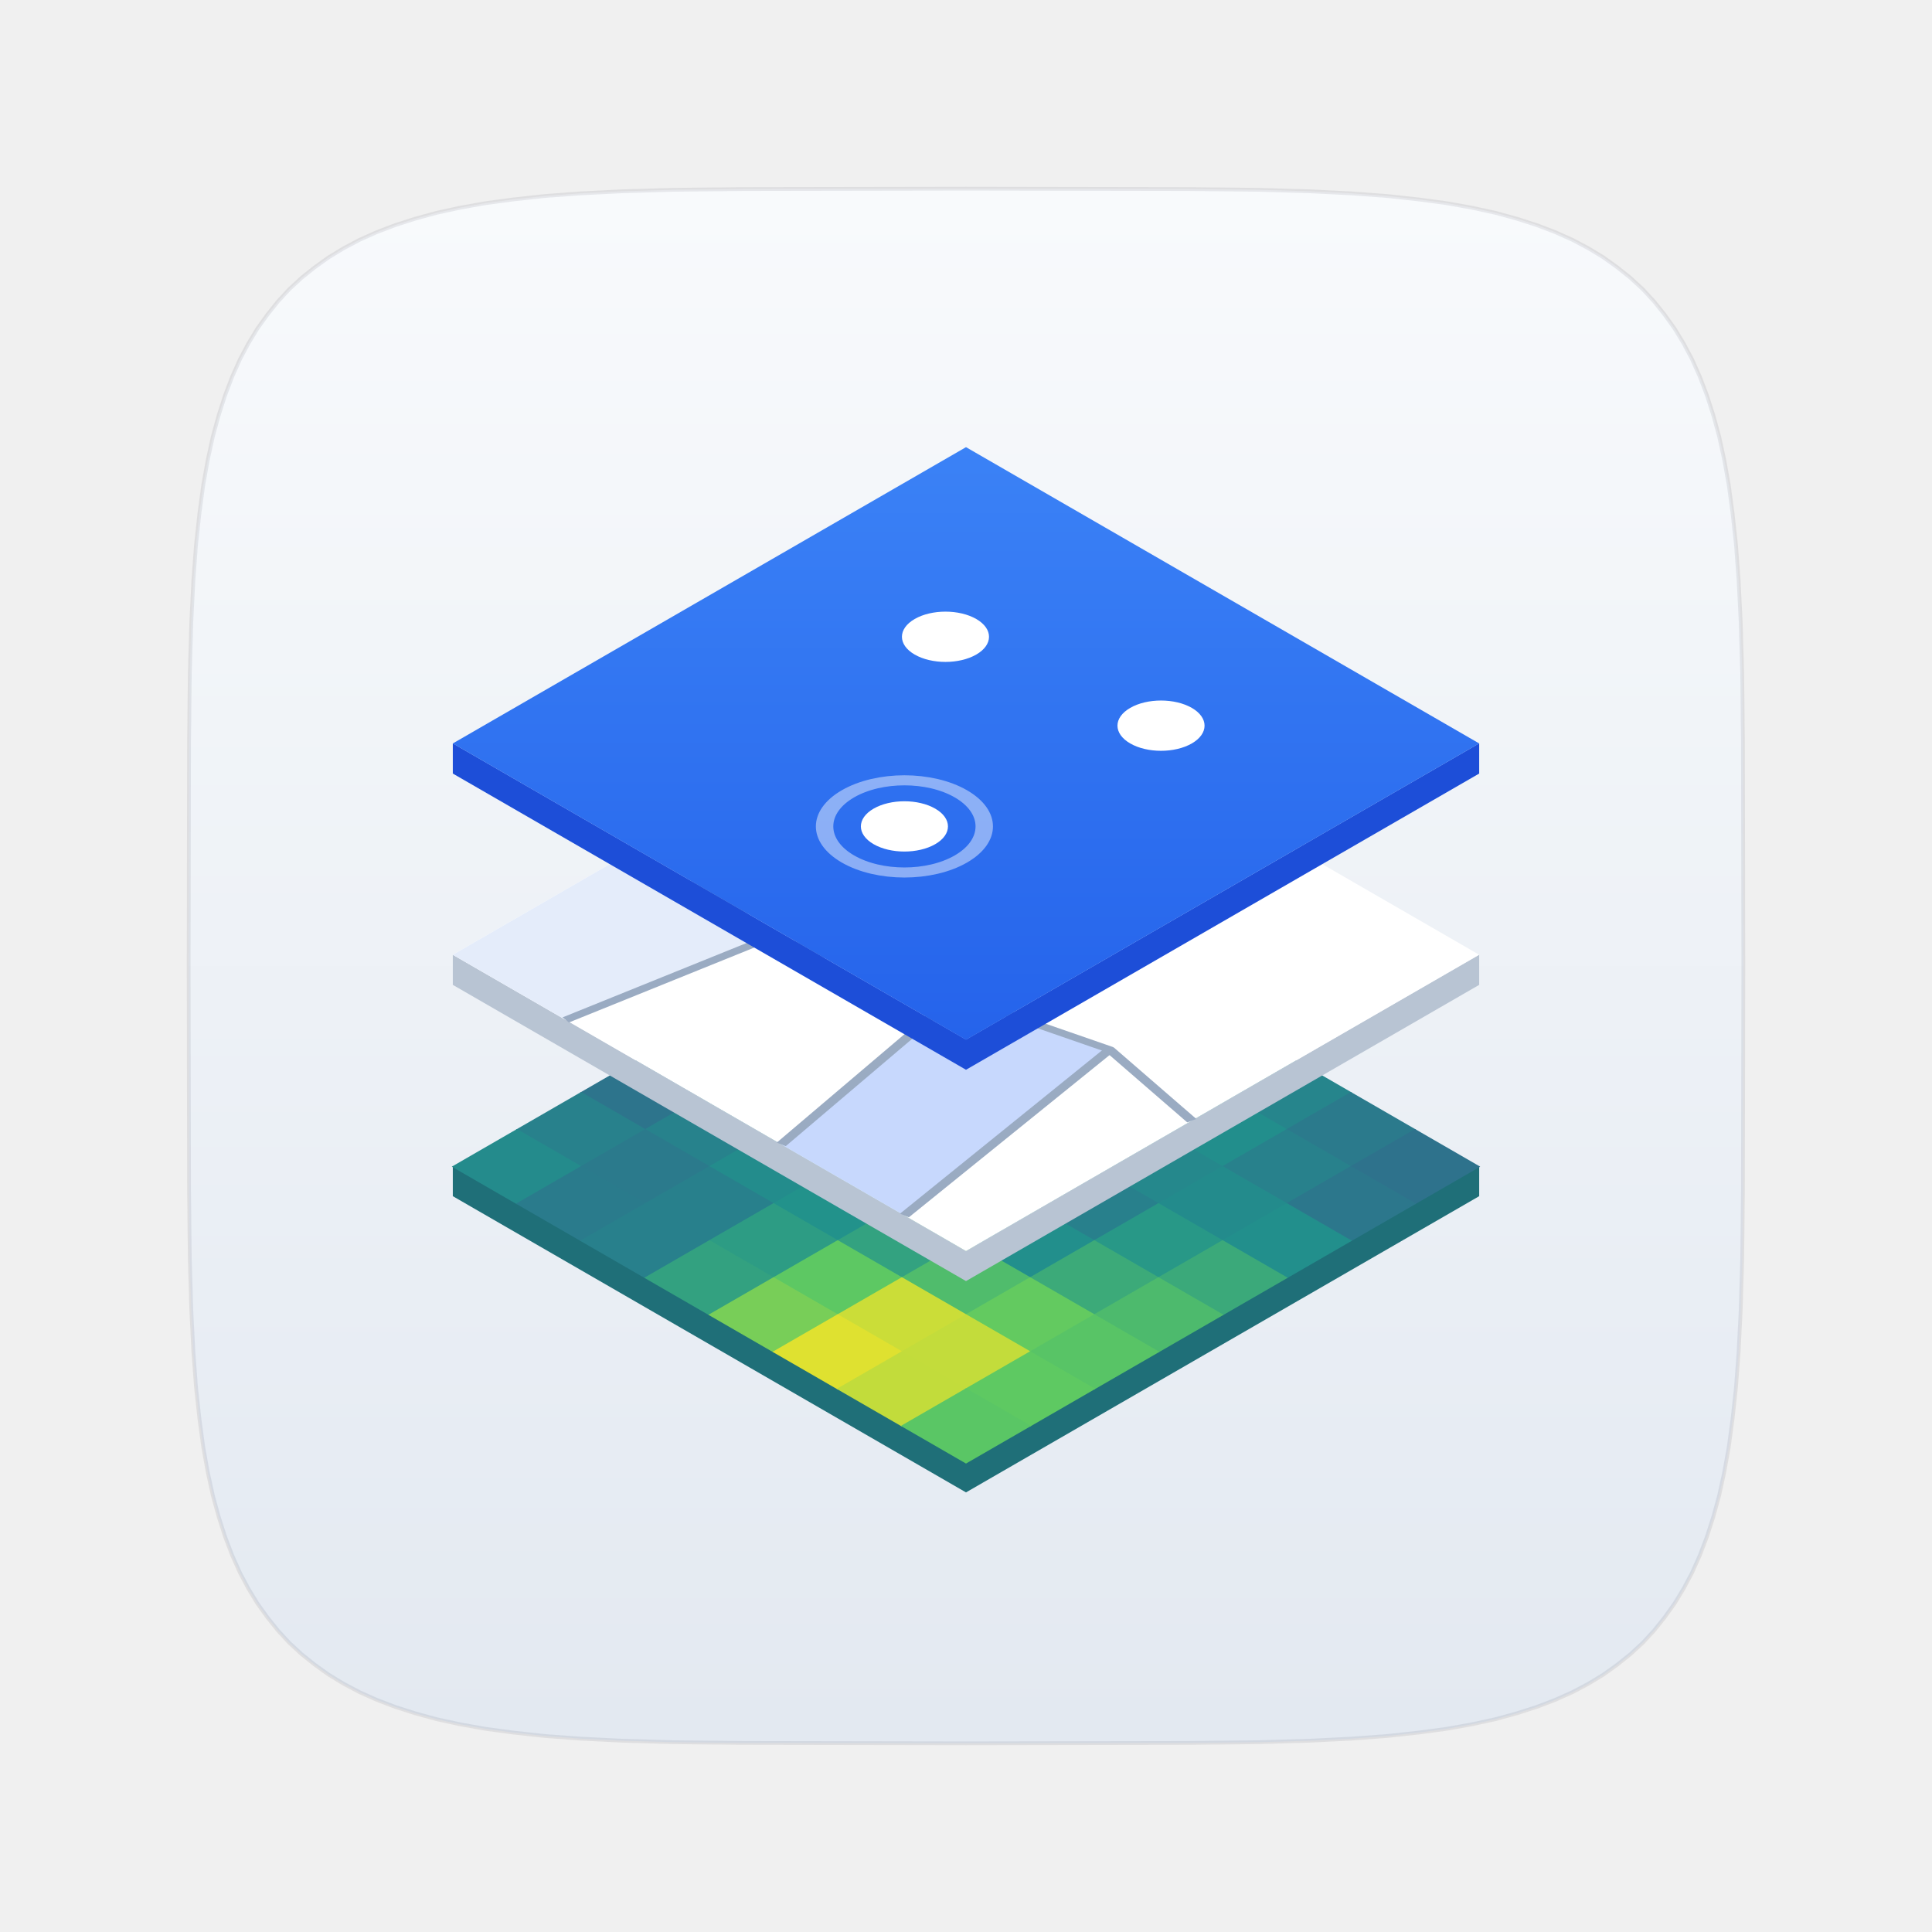
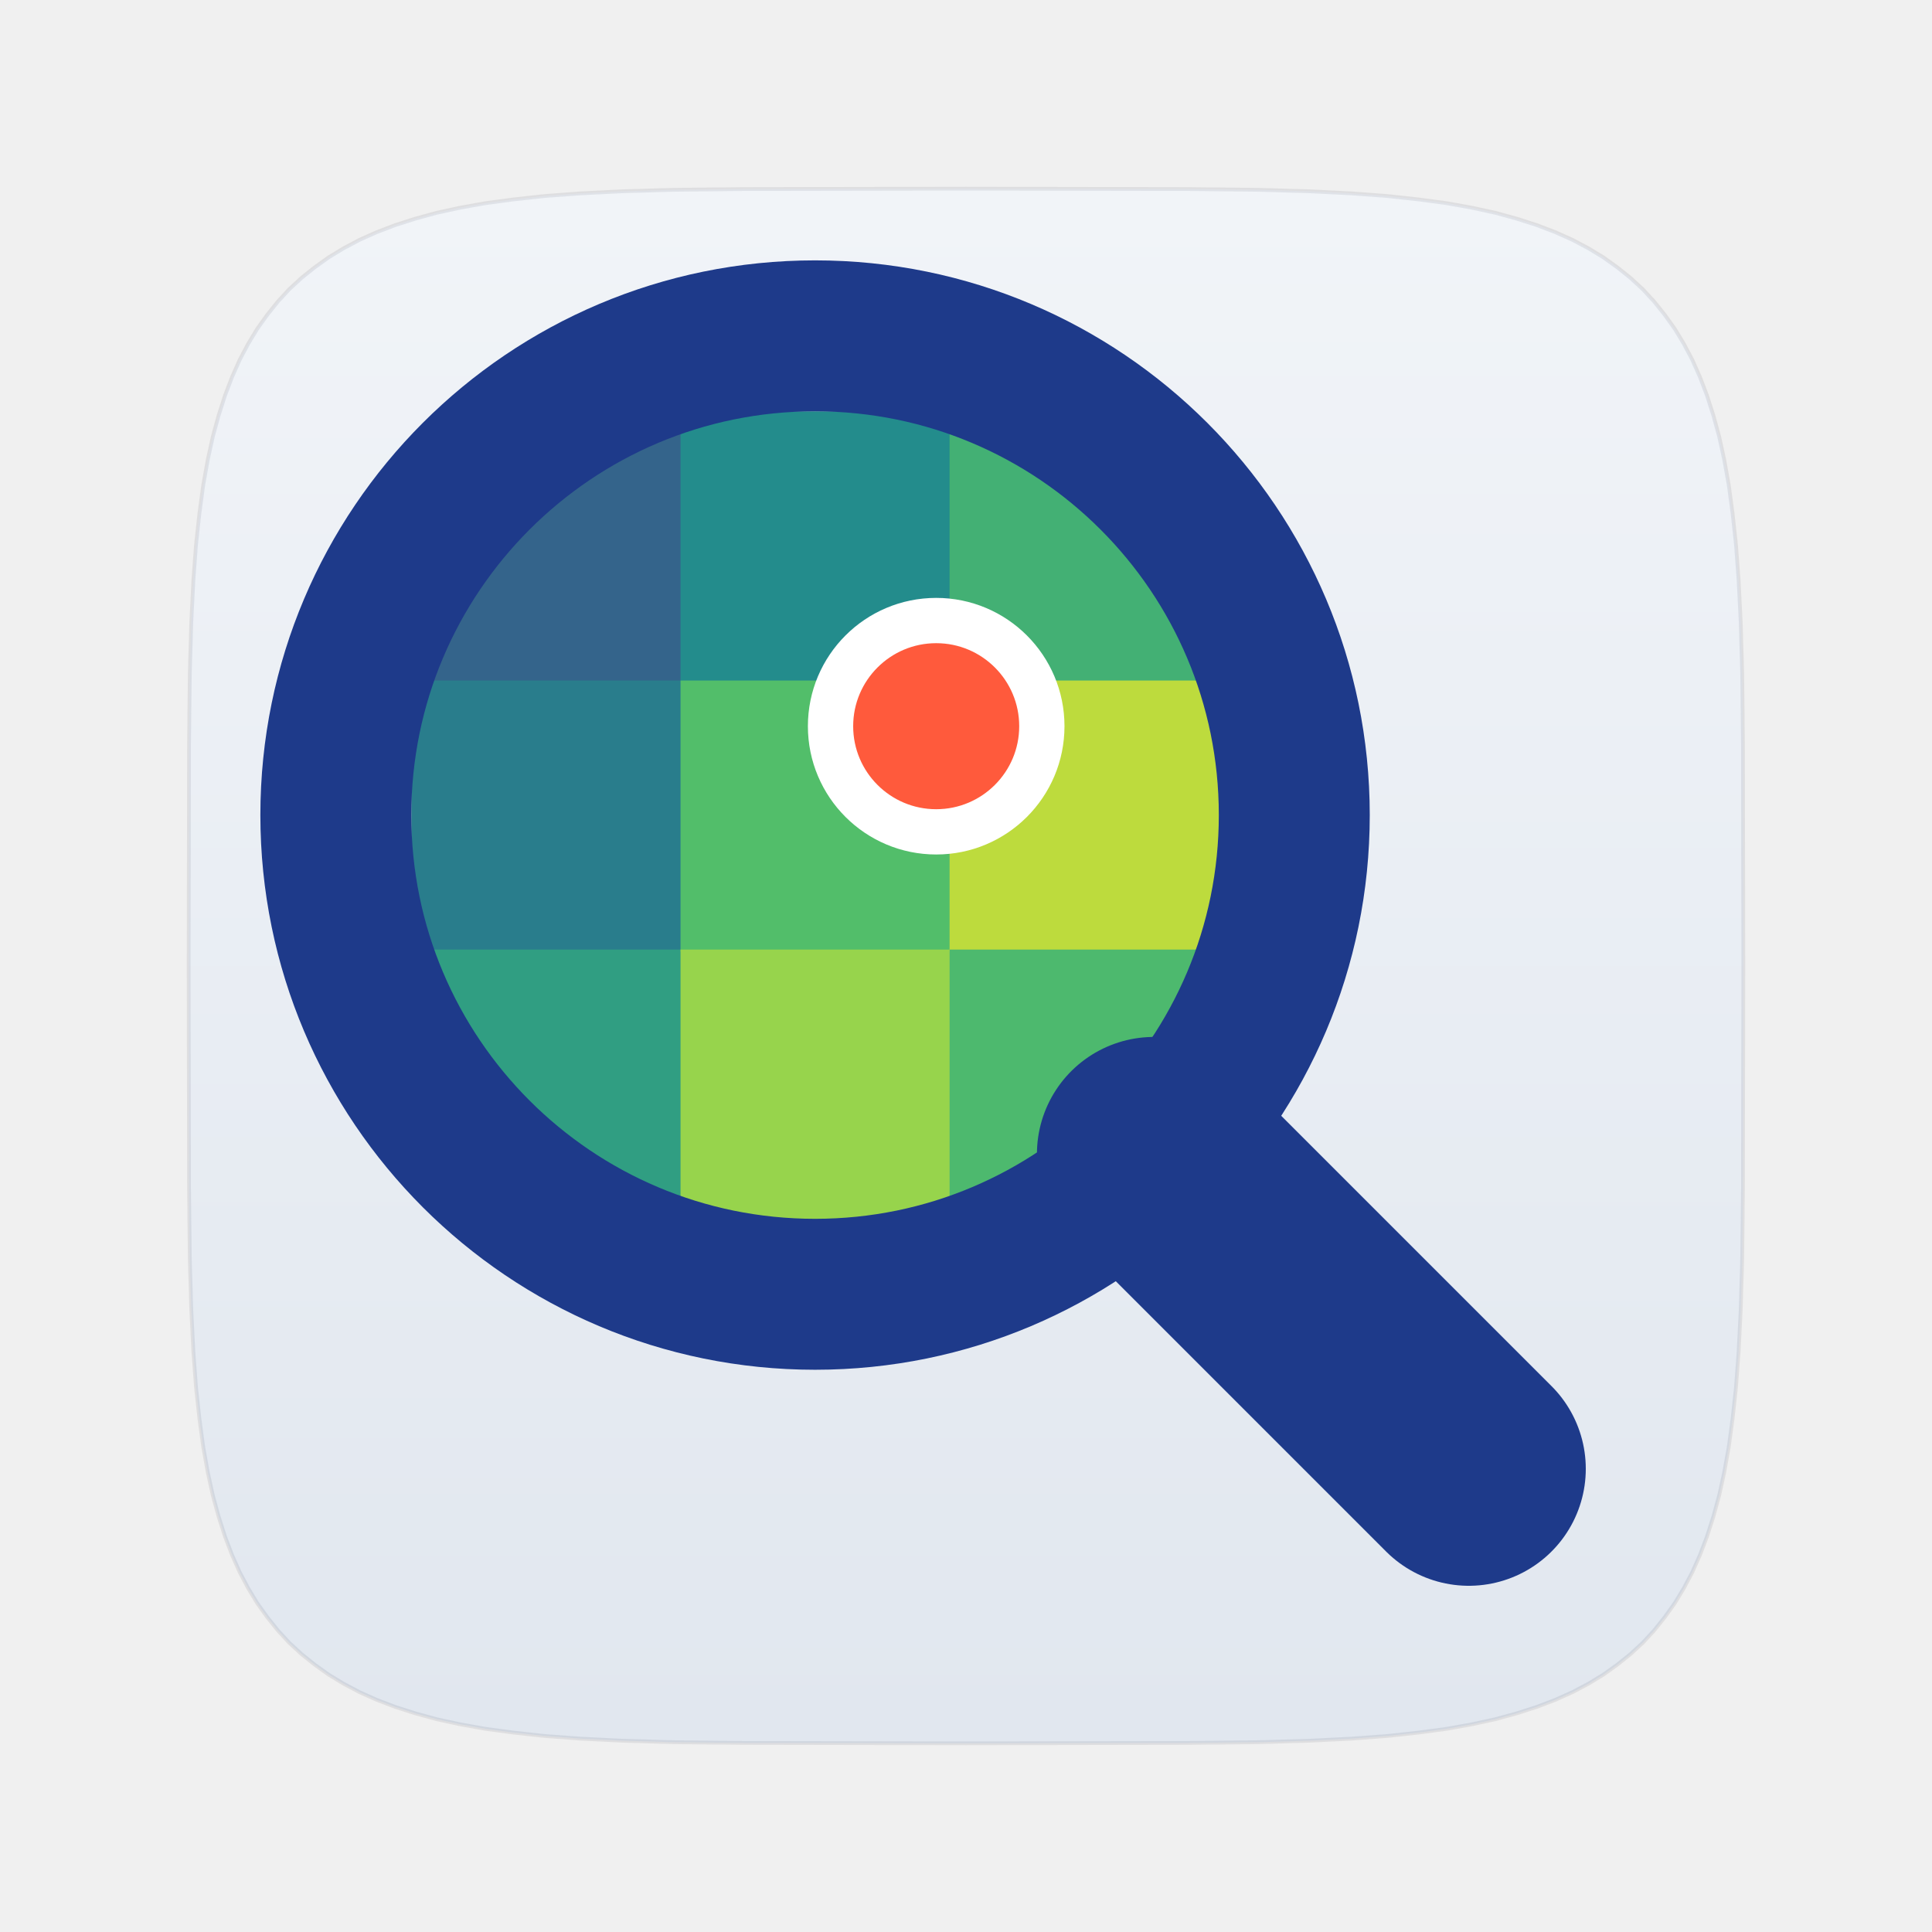
<svg xmlns="http://www.w3.org/2000/svg" width="1024" height="1024" viewBox="0 0 1024 1024">
  <defs>
-     <path id="sr-sq" d="M924 512 L923.8 629.7 L923.4 667.2 L922.6 694.5 L921.5 716.5 L920.1 735.4 L918.3 751.9 L916.3 766.8 L913.9 780.2 L911.2 792.6 L908.1 803.9 L904.7 814.5 L901 824.2 L896.9 833.4 L892.4 841.9 L887.6 849.8 L882.3 857.2 L876.7 864.2 L870.7 870.7 L864.2 876.7 L857.2 882.3 L849.8 887.6 L841.9 892.4 L833.4 896.9 L824.2 901 L814.5 904.7 L803.9 908.1 L792.6 911.2 L780.2 913.9 L766.8 916.3 L751.9 918.3 L735.4 920.1 L716.5 921.5 L694.5 922.6 L667.2 923.4 L629.7 923.8 L512 924 L394.3 923.8 L356.8 923.4 L329.5 922.6 L307.5 921.5 L288.6 920.1 L272.1 918.3 L257.2 916.3 L243.8 913.9 L231.4 911.2 L220.1 908.1 L209.5 904.7 L199.8 901 L190.6 896.9 L182.1 892.4 L174.2 887.6 L166.8 882.3 L159.8 876.7 L153.3 870.7 L147.3 864.2 L141.7 857.2 L136.4 849.8 L131.6 841.9 L127.1 833.4 L123 824.2 L119.3 814.5 L115.9 803.9 L112.8 792.6 L110.1 780.2 L107.7 766.8 L105.7 751.9 L103.9 735.4 L102.5 716.5 L101.4 694.5 L100.6 667.2 L100.2 629.7 L100 512 L100.2 394.3 L100.6 356.8 L101.4 329.5 L102.5 307.5 L103.9 288.6 L105.7 272.1 L107.7 257.2 L110.1 243.8 L112.8 231.4 L115.9 220.1 L119.3 209.5 L123 199.8 L127.1 190.6 L131.6 182.1 L136.4 174.2 L141.7 166.8 L147.3 159.8 L153.3 153.3 L159.8 147.3 L166.8 141.7 L174.2 136.4 L182.1 131.6 L190.6 127.1 L199.8 123 L209.5 119.3 L220.1 115.9 L231.4 112.8 L243.8 110.1 L257.2 107.7 L272.1 105.7 L288.6 103.9 L307.5 102.5 L329.5 101.4 L356.8 100.6 L394.3 100.2 L512 100 L629.7 100.2 L667.2 100.6 L694.5 101.4 L716.5 102.5 L735.4 103.9 L751.9 105.7 L766.8 107.7 L780.2 110.1 L792.6 112.8 L803.9 115.9 L814.5 119.3 L824.2 123 L833.4 127.1 L841.9 131.6 L849.8 136.4 L857.2 141.7 L864.2 147.3 L870.7 153.3 L876.7 159.8 L882.3 166.8 L887.6 174.2 L892.4 182.1 L896.9 190.6 L901 199.8 L904.7 209.5 L908.1 220.1 L911.2 231.4 L913.9 243.8 L916.3 257.2 L918.3 272.1 L920.1 288.6 L921.5 307.5 L922.6 329.5 L923.4 356.8 L923.8 394.3 Z" />
-     <clipPath id="sr-body">
-       <use href="#sr-sq" />
+     <path id="nmsite-sq" d="M924 512 L923.8 629.7 L923.4 667.2 L922.6 694.5 L921.5 716.5 L920.1 735.4 L918.3 751.9 L916.3 766.8 L913.9 780.2 L911.2 792.6 L908.1 803.9 L904.7 814.5 L901 824.2 L896.9 833.4 L892.4 841.9 L887.6 849.8 L882.3 857.2 L876.7 864.2 L870.7 870.7 L864.2 876.7 L857.2 882.3 L849.8 887.6 L841.9 892.4 L833.4 896.9 L824.2 901 L814.5 904.7 L803.9 908.1 L792.6 911.2 L780.2 913.9 L766.8 916.3 L751.9 918.3 L735.4 920.1 L716.5 921.5 L694.5 922.6 L667.2 923.4 L629.7 923.8 L512 924 L394.3 923.8 L356.8 923.4 L329.5 922.6 L307.5 921.5 L288.6 920.1 L272.1 918.3 L257.2 916.3 L243.8 913.9 L231.4 911.2 L220.1 908.1 L209.5 904.7 L199.8 901 L190.6 896.9 L182.1 892.4 L174.2 887.6 L166.8 882.3 L159.8 876.7 L153.3 870.7 L147.3 864.2 L141.7 857.2 L136.4 849.8 L131.6 841.9 L127.1 833.4 L123 824.2 L119.3 814.5 L115.9 803.9 L112.8 792.6 L110.1 780.2 L107.7 766.8 L105.7 751.9 L103.9 735.4 L102.5 716.5 L101.4 694.5 L100.6 667.2 L100.2 629.7 L100 512 L100.2 394.3 L100.6 356.8 L101.4 329.5 L102.5 307.5 L103.9 288.6 L105.7 272.1 L107.7 257.2 L110.1 243.8 L112.8 231.4 L115.9 220.1 L119.3 209.5 L123 199.8 L127.1 190.6 L131.6 182.1 L136.4 174.2 L141.7 166.8 L147.3 159.8 L153.3 153.3 L159.8 147.3 L166.8 141.7 L174.2 136.4 L182.1 131.6 L190.6 127.1 L199.8 123 L209.5 119.3 L220.1 115.9 L231.4 112.8 L243.8 110.1 L257.2 107.7 L272.1 105.7 L288.6 103.9 L307.5 102.5 L329.5 101.4 L356.8 100.6 L394.3 100.2 L512 100 L629.7 100.2 L667.2 100.6 L694.5 101.4 L716.5 102.5 L735.4 103.9 L751.9 105.7 L766.8 107.7 L780.2 110.1 L792.6 112.8 L803.9 115.9 L814.5 119.3 L824.2 123 L833.4 127.1 L841.9 131.6 L849.8 136.4 L857.2 141.7 L864.2 147.3 L870.7 153.3 L876.7 159.8 L882.3 166.8 L887.6 174.2 L892.4 182.1 L896.9 190.6 L901 199.8 L904.7 209.5 L908.1 220.1 L911.2 231.4 L913.9 243.8 L916.3 257.2 L918.3 272.1 L920.1 288.6 L921.5 307.5 L922.6 329.5 L923.4 356.8 L923.8 394.3 Z" />
+     <clipPath id="nmsite-body">
+       <use href="#nmsite-sq" />
    </clipPath>
-     <linearGradient id="sr-bg" x1="0" y1="0" x2="0" y2="1">
-       <stop offset="0" stop-color="#F8FAFC" />
-       <stop offset="1" stop-color="#E3E9F1" />
+     <linearGradient id="nmsite-bg" x1="0" y1="0" x2="0" y2="1">
+       <stop offset="0" stop-color="#F1F4F8" />
+       <stop offset="1" stop-color="#E1E7EF" />
    </linearGradient>
-     <linearGradient id="sr-topg" x1="0" y1="0" x2="1" y2="1">
-       <stop offset="0" stop-color="#3B82F6" />
-       <stop offset="1" stop-color="#2563EB" />
-     </linearGradient>
+     <clipPath id="nmsite-lens">
+       <circle cx="432" cy="432" r="216" />
+     </clipPath>
  </defs>
-   <use href="#sr-sq" fill="url(#sr-bg)" />
-   <g clip-path="url(#sr-body)">
-     <polygon points="240,618 512,775 784,618 784,634 512,791 240,634" fill="#1F6F78" />
-     <g transform="matrix(2.72,1.5704,-2.72,1.5704,512,461)">
-       <rect x="0.000" y="0.000" width="12.700" height="12.700" fill="#39578B" />
-       <rect x="0.000" y="12.500" width="12.700" height="12.700" fill="#365F8B" />
-       <rect x="0.000" y="25.000" width="12.700" height="12.700" fill="#35618B" />
-       <rect x="0.000" y="37.500" width="12.700" height="12.700" fill="#34638B" />
-       <rect x="0.000" y="50.000" width="12.700" height="12.700" fill="#32698B" />
-       <rect x="0.000" y="62.500" width="12.700" height="12.700" fill="#2D748C" />
-       <rect x="0.000" y="75.000" width="12.700" height="12.700" fill="#28818C" />
-       <rect x="0.000" y="87.500" width="12.700" height="12.700" fill="#248B8C" />
-       <rect x="12.500" y="0.000" width="12.700" height="12.700" fill="#3C4985" />
-       <rect x="12.500" y="12.500" width="12.700" height="12.700" fill="#3B508A" />
-       <rect x="12.500" y="25.000" width="12.700" height="12.700" fill="#33658B" />
-       <rect x="12.500" y="37.500" width="12.700" height="12.700" fill="#2A7B8C" />
-       <rect x="12.500" y="50.000" width="12.700" height="12.700" fill="#25868C" />
-       <rect x="12.500" y="62.500" width="12.700" height="12.700" fill="#27828C" />
-       <rect x="12.500" y="75.000" width="12.700" height="12.700" fill="#2B7A8C" />
-       <rect x="12.500" y="87.500" width="12.700" height="12.700" fill="#2A7B8C" />
-       <rect x="25.000" y="0.000" width="12.700" height="12.700" fill="#3B4E88" />
-       <rect x="25.000" y="12.500" width="12.700" height="12.700" fill="#3A548B" />
-       <rect x="25.000" y="25.000" width="12.700" height="12.700" fill="#316B8B" />
-       <rect x="25.000" y="37.500" width="12.700" height="12.700" fill="#26858C" />
-       <rect x="25.000" y="50.000" width="12.700" height="12.700" fill="#22928C" />
-       <rect x="25.000" y="62.500" width="12.700" height="12.700" fill="#238C8C" />
-       <rect x="25.000" y="75.000" width="12.700" height="12.700" fill="#28808C" />
-       <rect x="25.000" y="87.500" width="12.700" height="12.700" fill="#28808C" />
-       <rect x="37.500" y="0.000" width="12.700" height="12.700" fill="#33678B" />
-       <rect x="37.500" y="12.500" width="12.700" height="12.700" fill="#306E8B" />
-       <rect x="37.500" y="25.000" width="12.700" height="12.700" fill="#2C768C" />
-       <rect x="37.500" y="37.500" width="12.700" height="12.700" fill="#297E8C" />
-       <rect x="37.500" y="50.000" width="12.700" height="12.700" fill="#25878C" />
-       <rect x="37.500" y="62.500" width="12.700" height="12.700" fill="#22928B" />
-       <rect x="37.500" y="75.000" width="12.700" height="12.700" fill="#2D9C84" />
-       <rect x="37.500" y="87.500" width="12.700" height="12.700" fill="#33A180" />
-       <rect x="50.000" y="0.000" width="12.700" height="12.700" fill="#287F8C" />
-       <rect x="50.000" y="12.500" width="12.700" height="12.700" fill="#25888C" />
-       <rect x="50.000" y="25.000" width="12.700" height="12.700" fill="#28818C" />
-       <rect x="50.000" y="37.500" width="12.700" height="12.700" fill="#2C778C" />
-       <rect x="50.000" y="50.000" width="12.700" height="12.700" fill="#287F8C" />
-       <rect x="50.000" y="62.500" width="12.700" height="12.700" fill="#33A280" />
-       <rect x="50.000" y="75.000" width="12.700" height="12.700" fill="#5DC863" />
-       <rect x="50.000" y="87.500" width="12.700" height="12.700" fill="#78CE58" />
-       <rect x="62.500" y="0.000" width="12.700" height="12.700" fill="#26858C" />
-       <rect x="62.500" y="12.500" width="12.700" height="12.700" fill="#228E8C" />
-       <rect x="62.500" y="25.000" width="12.700" height="12.700" fill="#25888C" />
-       <rect x="62.500" y="37.500" width="12.700" height="12.700" fill="#28808C" />
-       <rect x="62.500" y="50.000" width="12.700" height="12.700" fill="#228F8C" />
-       <rect x="62.500" y="62.500" width="12.700" height="12.700" fill="#50BC6C" />
-       <rect x="62.500" y="75.000" width="12.700" height="12.700" fill="#CBDD38" />
-       <rect x="62.500" y="87.500" width="12.700" height="12.700" fill="#DFE130" />
-       <rect x="75.000" y="0.000" width="12.700" height="12.700" fill="#2B7A8C" />
-       <rect x="75.000" y="12.500" width="12.700" height="12.700" fill="#28818C" />
-       <rect x="75.000" y="25.000" width="12.700" height="12.700" fill="#238B8C" />
-       <rect x="75.000" y="37.500" width="12.700" height="12.700" fill="#289887" />
-       <rect x="75.000" y="50.000" width="12.700" height="12.700" fill="#3CAA79" />
-       <rect x="75.000" y="62.500" width="12.700" height="12.700" fill="#63CA60" />
-       <rect x="75.000" y="75.000" width="12.700" height="12.700" fill="#C3DC3B" />
-       <rect x="75.000" y="87.500" width="12.700" height="12.700" fill="#C2DC3B" />
-       <rect x="87.500" y="0.000" width="12.700" height="12.700" fill="#2E728C" />
-       <rect x="87.500" y="12.500" width="12.700" height="12.700" fill="#2C778C" />
-       <rect x="87.500" y="25.000" width="12.700" height="12.700" fill="#228F8C" />
-       <rect x="87.500" y="37.500" width="12.700" height="12.700" fill="#3BA97A" />
-       <rect x="87.500" y="50.000" width="12.700" height="12.700" fill="#4DBA6D" />
-       <rect x="87.500" y="62.500" width="12.700" height="12.700" fill="#58C466" />
-       <rect x="87.500" y="75.000" width="12.700" height="12.700" fill="#5EC962" />
-       <rect x="87.500" y="87.500" width="12.700" height="12.700" fill="#5AC665" />
+   <use href="#nmsite-sq" fill="url(#nmsite-bg)" />
+   <g clip-path="url(#nmsite-body)">
+     <g clip-path="url(#nmsite-lens)">
+       <rect x="218" y="218" width="143.7" height="143.7" fill="#34648B" />
+       <rect x="218" y="360.7" width="143.7" height="143.7" fill="#297D8C" />
+       <rect x="218" y="503.3" width="143.7" height="143.7" fill="#309E82" />
+       <rect x="360.7" y="218" width="143.7" height="143.7" fill="#238C8C" />
+       <rect x="360.7" y="360.7" width="143.7" height="143.7" fill="#52BE6A" />
+       <rect x="360.7" y="503.3" width="143.7" height="143.7" fill="#97D44C" />
+       <rect x="503.3" y="218" width="143.7" height="143.7" fill="#43B074" />
+       <rect x="503.3" y="360.7" width="143.7" height="143.7" fill="#BDDB3D" />
+       <rect x="503.3" y="503.3" width="143.7" height="143.7" fill="#4DB96E" />
    </g>
-     <polygon points="240,506 512,663 784,506 784,522 512,679 240,522" fill="#B8C4D3" />
-     <g transform="matrix(2.72,1.5704,-2.72,1.5704,512,349)">
-       <rect width="100" height="100" fill="#FFFFFF" />
-       <polygon points="56,58 80,52 88,100 64,100" fill="#C7D8FD" />
-       <polygon points="0,62 28,66 22,100 0,100" fill="#E4ECFA" />
-       <g fill="none" stroke="#9AABC2" stroke-width="1.5" stroke-linejoin="round">
-         <polyline points="0,44 30,40 56,58 80,52 100,56" />
-         <polyline points="30,40 36,0" />
-         <polyline points="0,62 28,66 56,58" />
-         <polyline points="28,66 22,100" />
-         <polyline points="56,58 64,100" />
-         <polyline points="80,52 88,100" />
-       </g>
-     </g>
-     <polygon points="240,394 512,551 784,394 784,410 512,567 240,410" fill="#1D4ED8" />
-     <g transform="matrix(2.72,1.5704,-2.72,1.5704,512,237)">
-       <rect width="100" height="100" fill="url(#sr-topg)" />
-       <g fill="#FFFFFF">
-         <circle cx="30" cy="34" r="6" />
-         <circle cx="66" cy="28" r="6" />
-         <circle cx="58" cy="70" r="6" />
-       </g>
-       <circle cx="58" cy="70" r="11" fill="none" stroke="#FFFFFF" stroke-opacity="0.45" stroke-width="2.4" />
-     </g>
+     <circle cx="496.2" cy="384.9" r="56" fill="#FF5A3C" stroke="#FFFFFF" stroke-width="24" />
+     <path d="M611.6 611.6 L 778.5 778.5" stroke="#1E3A8A" stroke-width="124" stroke-linecap="round" />
+     <circle cx="432" cy="432" r="254.0" fill="none" stroke="#1E3A8A" stroke-width="80" />
  </g>
-   <use href="#sr-sq" fill="none" stroke="#0F172A" stroke-opacity="0.08" stroke-width="2" />
+   <use href="#nmsite-sq" fill="none" stroke="#0F172A" stroke-opacity="0.08" stroke-width="2" />
</svg>
